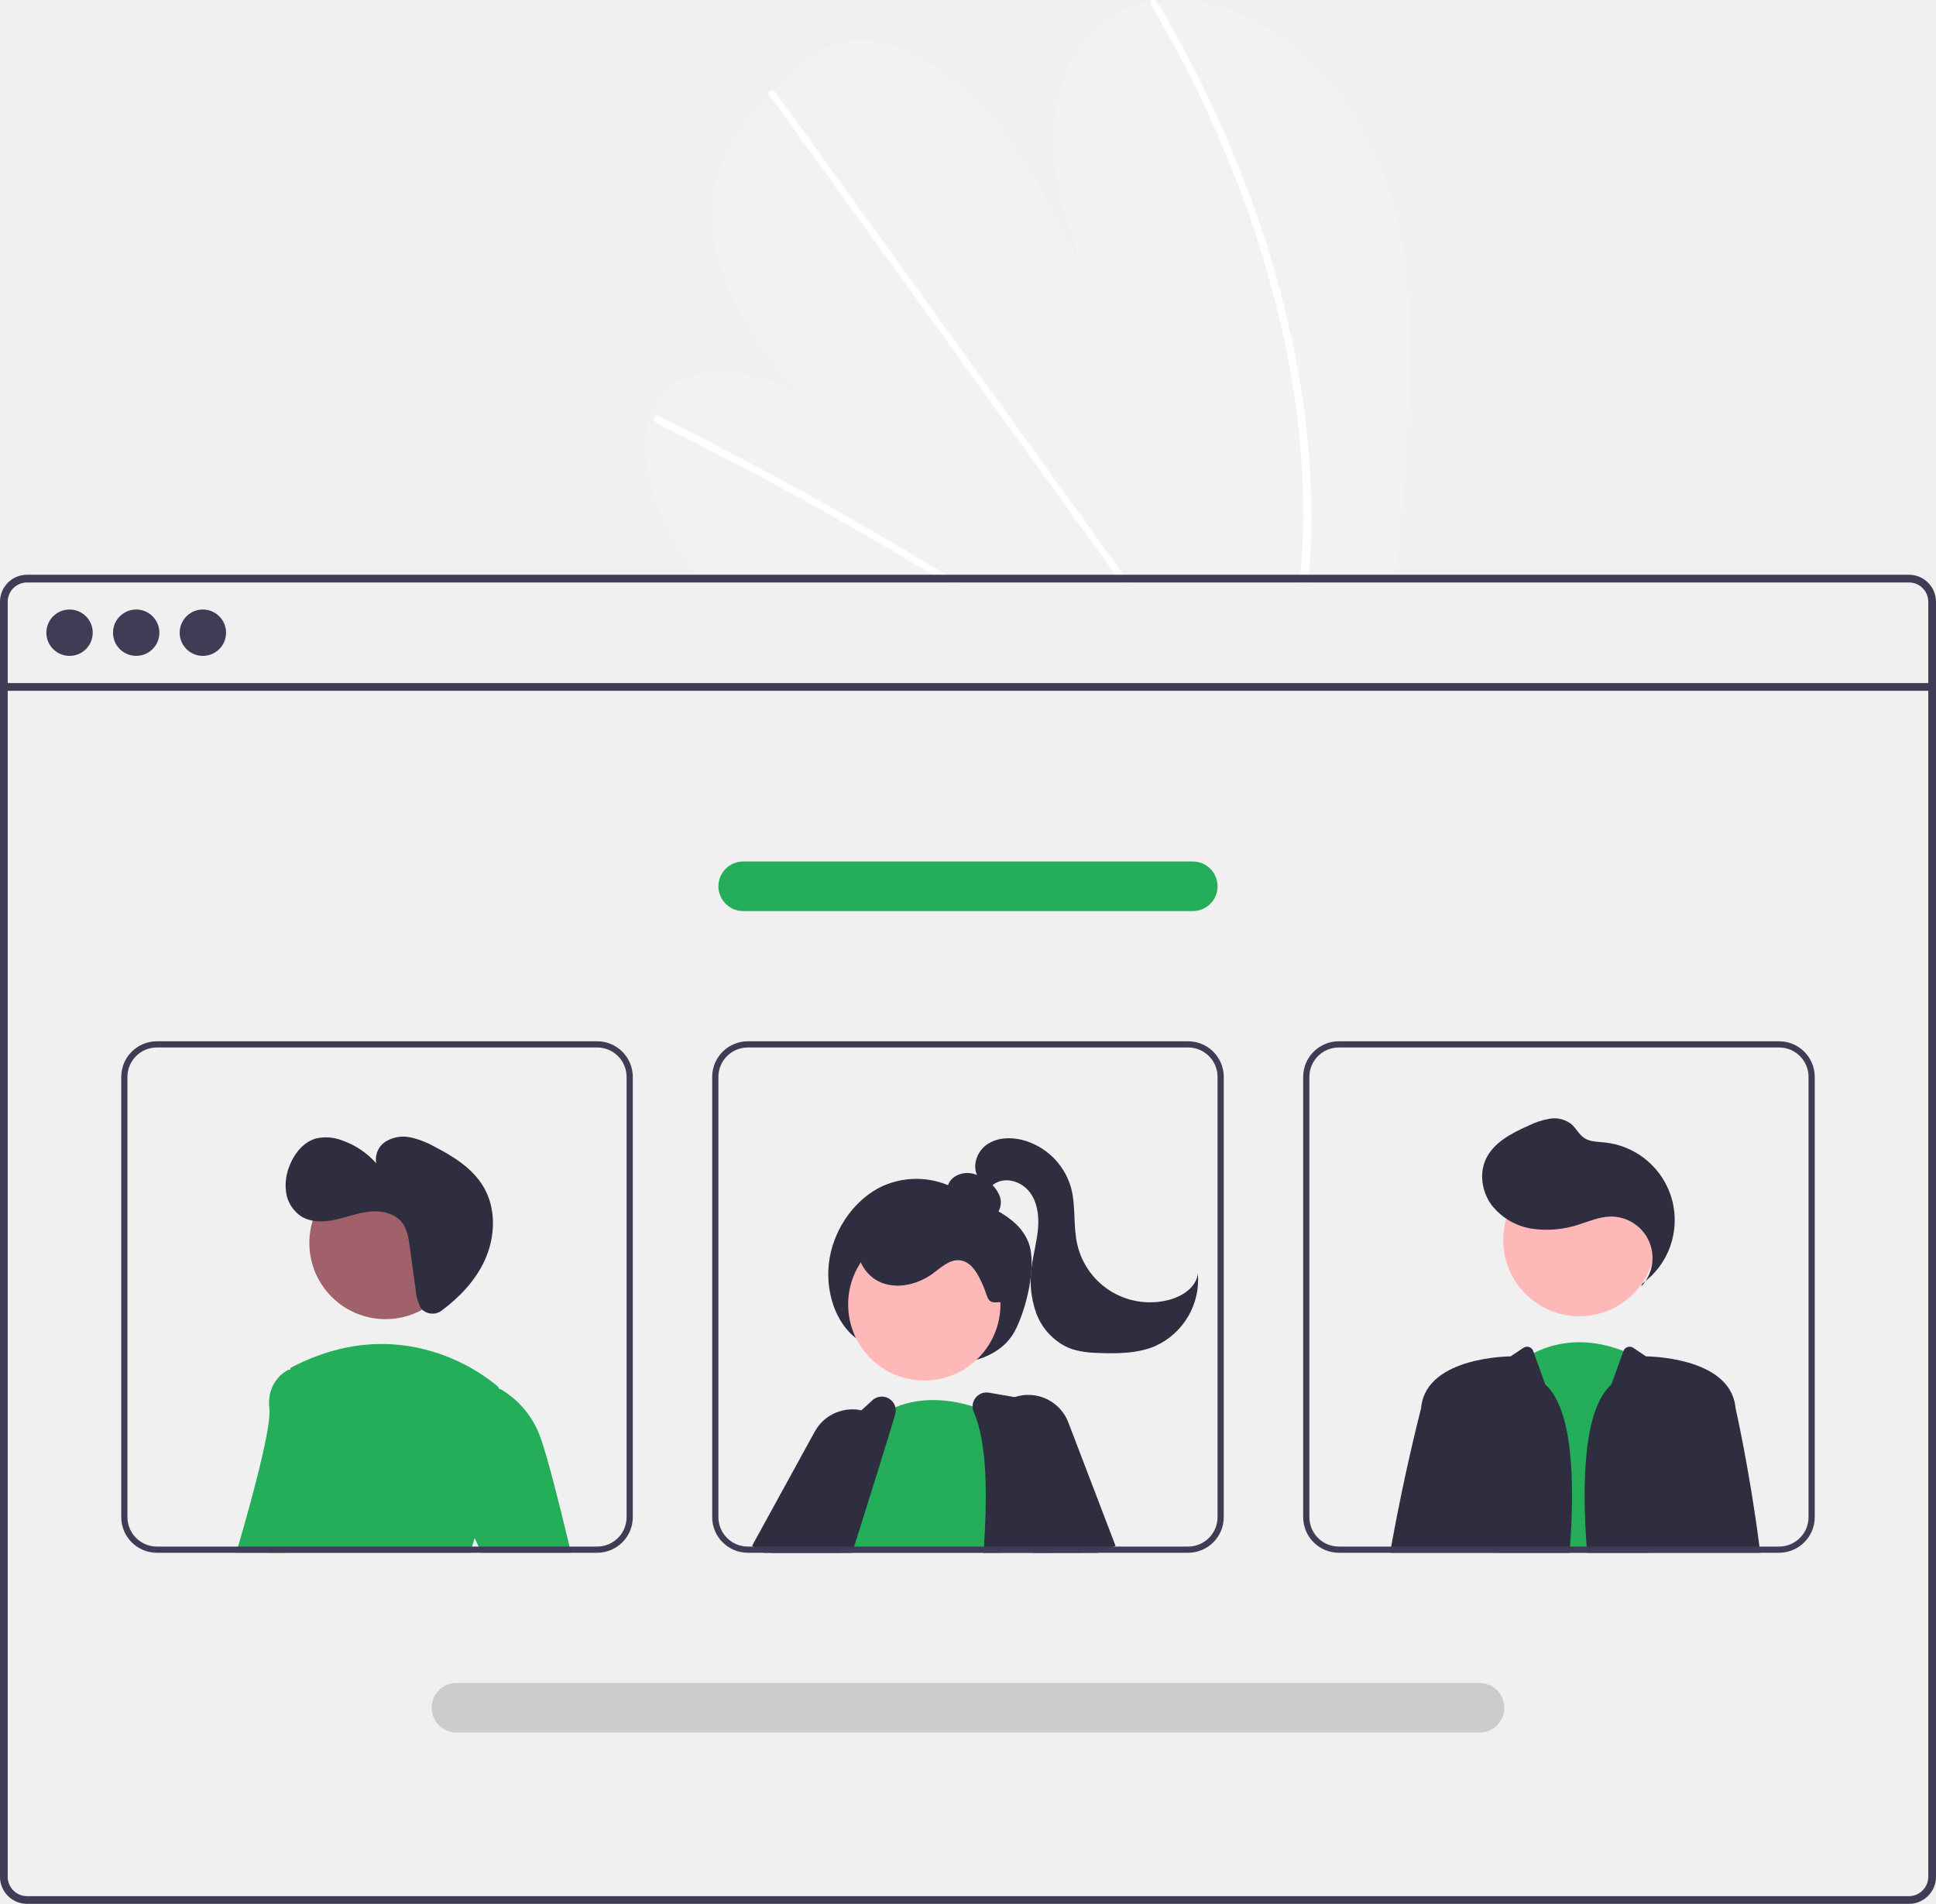
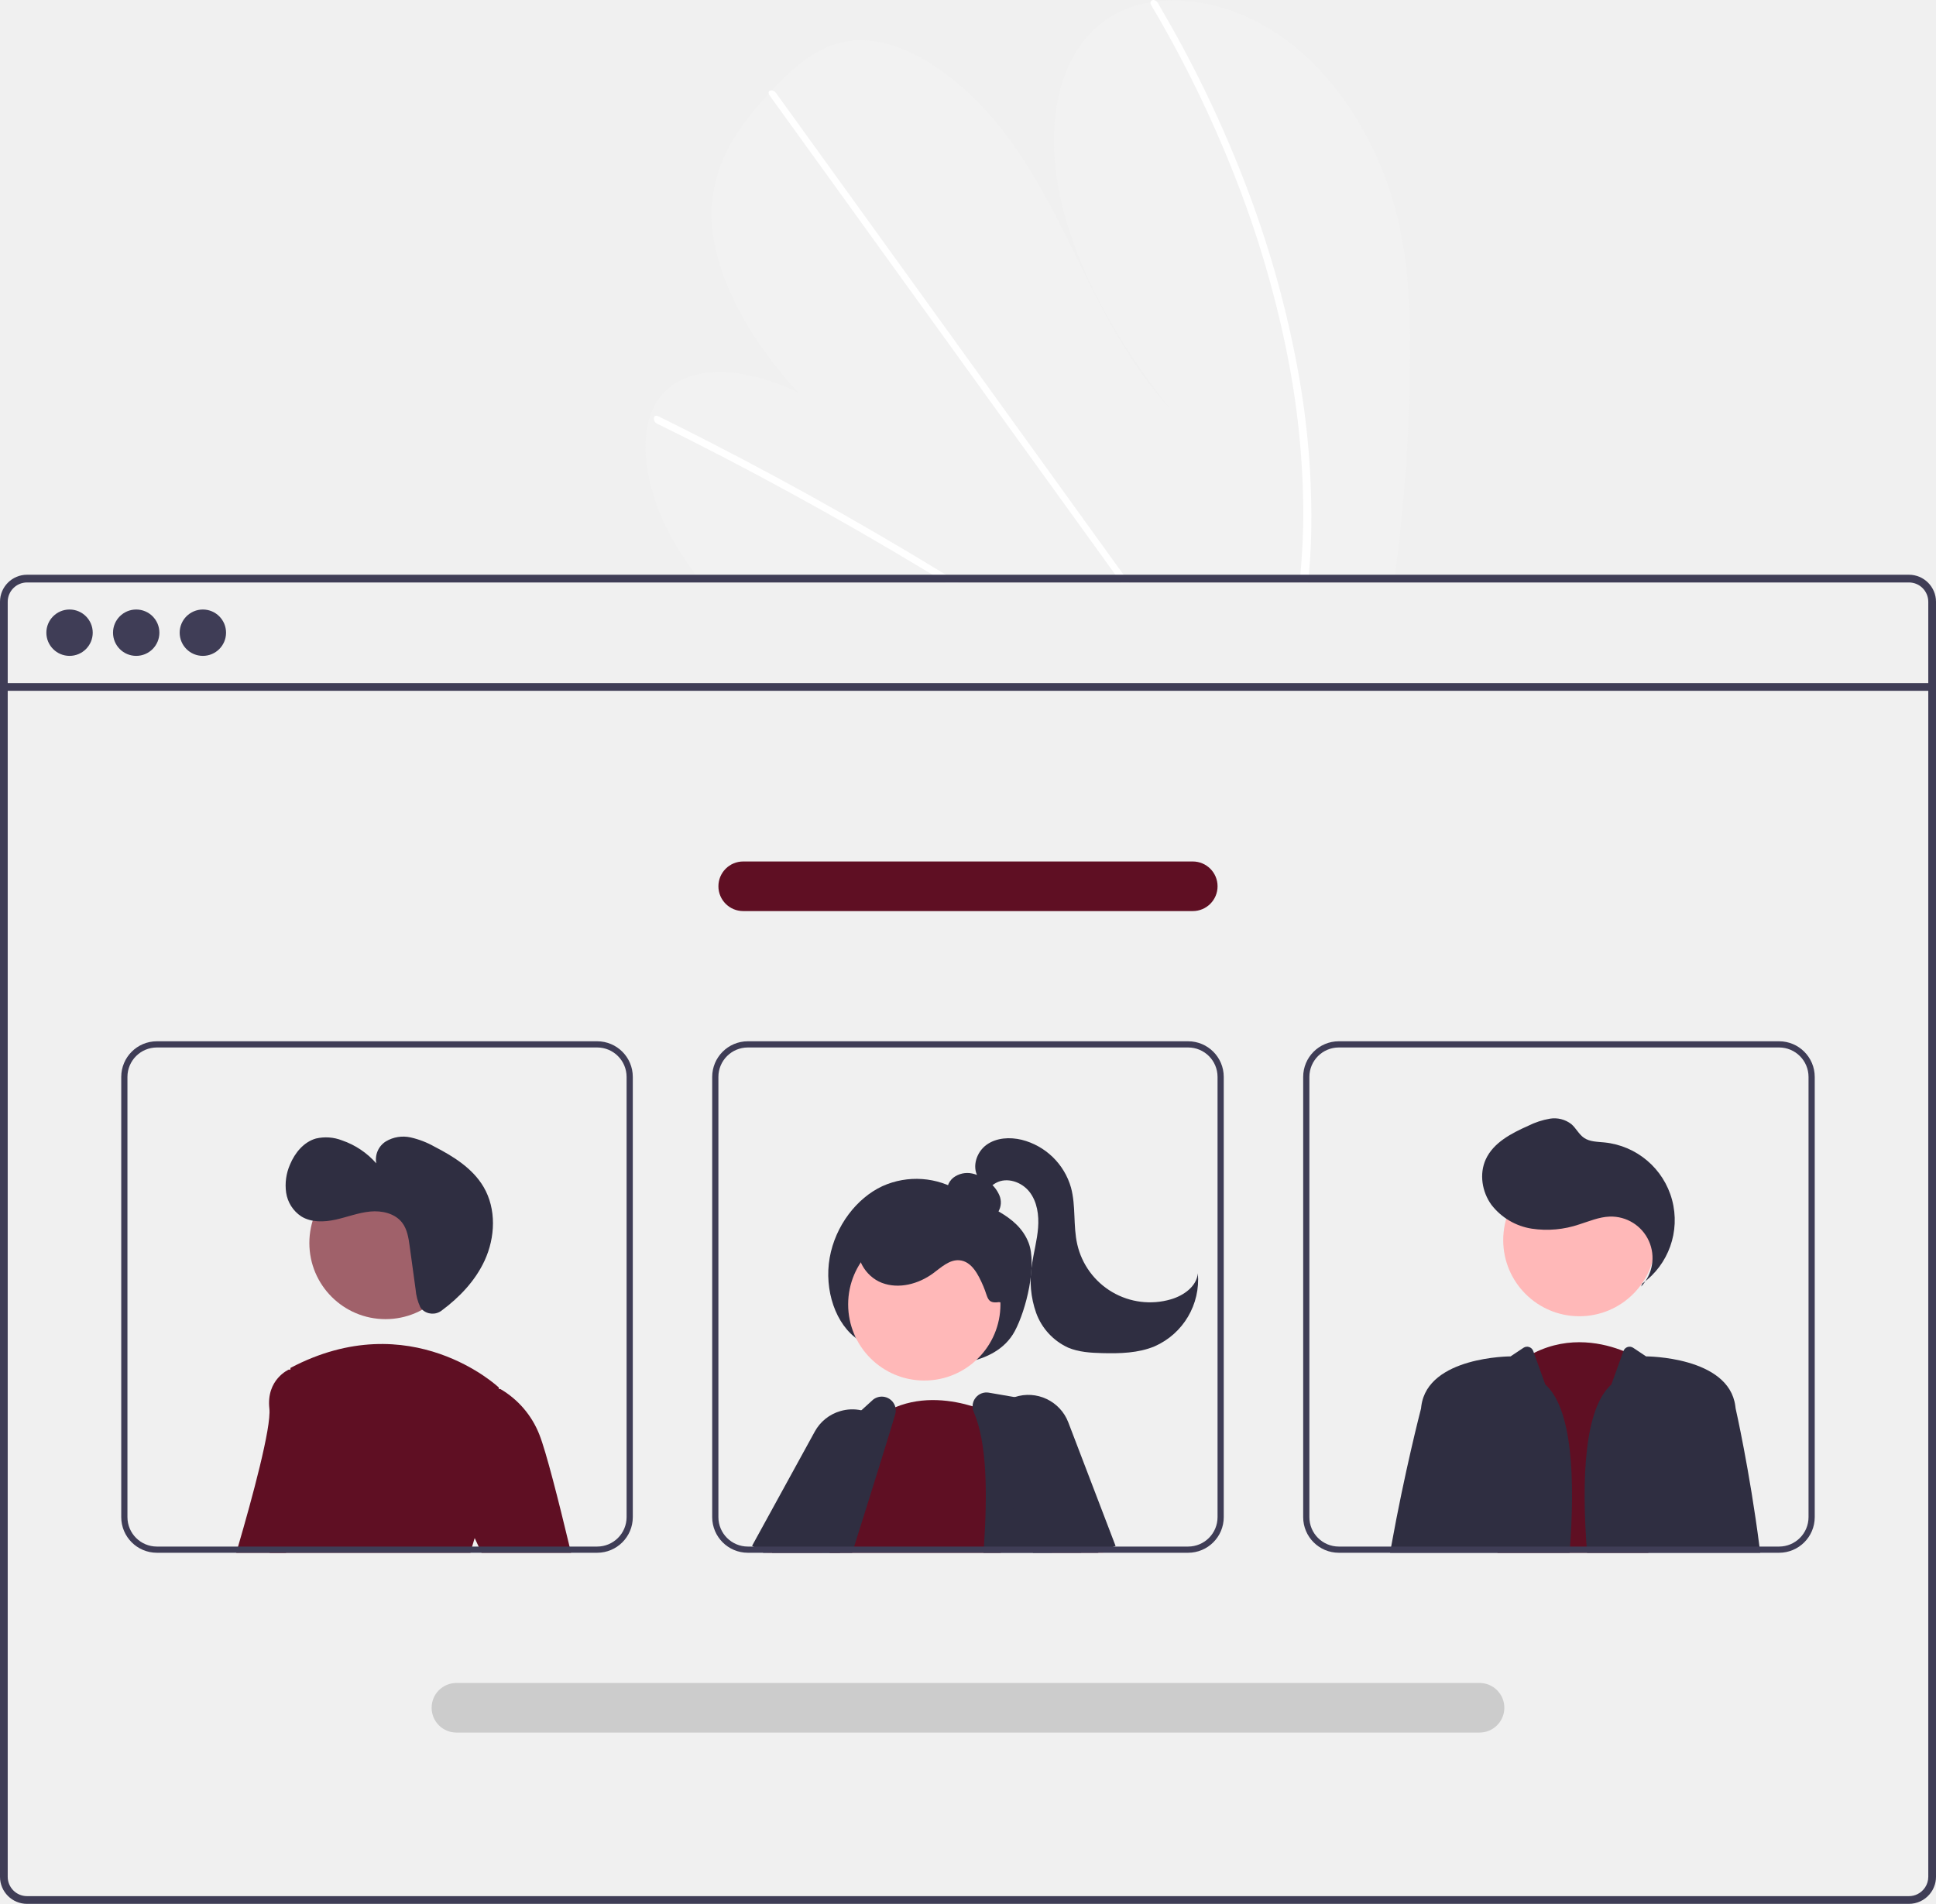
<svg xmlns="http://www.w3.org/2000/svg" id="aff82094-dd84-4d6a-a3ba-e579cac0668b" data-name="Layer 1" width="624.45" height="614.164" viewBox="0 0 624.45 614.164">
  <path d="M742.585,257.032a554.594,554.594,0,0,1-4.83,71.29c-.11.83-.23,1.66-.34,2.49H514.135c-.66-.82-1.31-1.65-1.94-2.49-2.1-2.78-4.07-5.64-5.88-8.6-8.7-14.26-12.74-30.99-8.85-42.57l.07-.18a20.282,20.282,0,0,1,3.92-6.9c8.96-10.2,27.2-8.61,43.79-.51-14.93-16.16-26.86-36.59-27.86-54.88-.98-17.84,8.28-30.64,18.34-41.53.33-.36.66-.71.99-1.06.16-.18.33-.35.49-.53,7.85-8.3,17.01-16.49,30.34-15.58,14.62,1,30.89,13.15,42.33,27.35,11.44,14.19,19.08,30.34,26.82,46.1,7.75,15.75,16.13,31.9,28.5,45.33-16.77-20.97-30.33-44.86-35.42-68.14s-.85-45.69,13.93-56.75a34.713,34.713,0,0,1,15.17-6.22c.64-.11,1.29-.2,1.95-.28,13.73-1.64,30.16,3.02,44.18,14.3,15.44,12.42,26.2,30.9,31.6,48.47C742.005,223.712,742.665,240.652,742.585,257.032Z" transform="translate(-287.7751 -142.9181)" fill="#f2f2f2" />
  <path d="M596.915,330.812h-4.27q-2.041-1.26-4.1-2.49c-.85-.53-1.71-1.04-2.57-1.56q-21.315-12.855-42.89-24.65-21.555-11.805-43.32-22.51a1.789,1.789,0,0,1-1.04-2.04.516.516,0,0,1,.07-.15c.2-.38.65-.54,1.31-.22,1.78.88,3.57,1.76,5.35,2.66q21.825,10.89,43.47,22.88,21.63,11.985,43.02,25.04c.3.18.6.37.9.55C594.205,329.152,595.555,329.982,596.915,330.812Z" transform="translate(-287.7751 -142.9181)" fill="#fff" />
  <path d="M651.965,330.812h-2.64c-.6-.83-1.19-1.66-1.79-2.49q-21.149-29.31-42.29-58.62-34.62-47.985-69.22-95.97a1.7,1.7,0,0,1-.3-.58c-.2-.71.32-1.13.99-1.06a2.006,2.006,0,0,1,1.4.88q19.41,26.91,38.81,53.8,34.44,47.745,68.87,95.48c1.46,2.02,2.92,4.05,4.38,6.07C650.775,329.152,651.375,329.982,651.965,330.812Z" transform="translate(-287.7751 -142.9181)" fill="#fff" />
  <path d="M710.695,315.152c-.11,4.45-.38,8.83-.74,13.17q-.105,1.245-.21,2.49h-2.77c.08-.83.16-1.66.23-2.49.55-6.27.93-12.61.95-19.12a266.656,266.656,0,0,0-5.55-53.72,334.665,334.665,0,0,0-16.57-55.75,383.492,383.492,0,0,0-26.91-55.1,1.476,1.476,0,0,1-.25-.98c.11-.79,1.16-1.03,1.95-.28a2.293,2.293,0,0,1,.4.5q1.935,3.285,3.8,6.59a383.227,383.227,0,0,1,25.77,55.3,333.082,333.082,0,0,1,15.47,55.84A263.074,263.074,0,0,1,710.695,315.152Z" transform="translate(-287.7751 -142.9181)" fill="#fff" />
  <path d="M903.495,328.322h-607a8.728,8.728,0,0,0-8.72,8.72V748.362a8.728,8.728,0,0,0,8.72,8.72h607a8.712,8.712,0,0,0,6.63-3.06,2.046,2.046,0,0,0,.19-.24,8.167,8.167,0,0,0,1.25-2.11,8.507,8.507,0,0,0,.66-3.31V337.042A8.73,8.73,0,0,0,903.495,328.322Zm6.24,420.04a6.175,6.175,0,0,1-1.03,3.42,6.446,6.446,0,0,1-2.36,2.12,6.184,6.184,0,0,1-2.85.69h-607a6.238,6.238,0,0,1-6.23-6.23V337.042a6.238,6.238,0,0,1,6.23-6.23h607a6.239,6.239,0,0,1,6.24,6.23Z" transform="translate(-287.7751 -142.9181)" fill="#3f3d56" />
  <rect x="1.243" y="220.353" width="621.957" height="2.493" fill="#3f3d56" />
  <circle cx="22.432" cy="204.1" r="7.478" fill="#3f3d56" />
  <circle cx="43.932" cy="204.1" r="7.478" fill="#3f3d56" />
  <circle cx="65.433" cy="204.1" r="7.478" fill="#3f3d56" />
  <path d="M564.752,575.192c-7.479-4.869-11.199-16.184-9.367-26.531s8.734-19.261,17.008-23.104a26.649,26.649,0,0,1,25.228,1.793c7.587,4.639,18.317,7.18,21.92,16.462,2.769,7.133-.743,21.617-4.469,28.546-3.221,5.988-9.341,8.727-15.091,9.918a45.34,45.34,0,0,1-36.669-8.461Z" transform="translate(-287.7751 -142.9181)" fill="#2f2e41" />
  <polygon points="273.076 487.234 267.096 497.544 266.306 498.904 265.156 500.904 247.526 500.904 248.716 498.904 251.796 493.714 258.976 481.594 267.106 484.844 273.076 487.234" fill="#ffb8b8" />
  <path d="M533.981,643.822l-3.22-2-.4-.25,20.21-36.83a13.731,13.731,0,0,1,8.25-6.62,13.575,13.575,0,0,1,6.78-.25,13.354,13.354,0,0,1,3.74,1.4,13.089,13.089,0,0,1,1.39.88,13.349,13.349,0,0,1,4.1,4.62,13.817,13.817,0,0,1-.42,13.95l-7.79,12.45-6.66,10.65-1.25,2h-24.73Z" transform="translate(-287.7751 -142.9181)" fill="#2f2e41" />
  <circle cx="298.13" cy="420.784" r="24.561" fill="#ffb8b8" />
-   <path d="M610.561,643.822h-55.21l.25-.71q-.21-.645-.39-1.29c-.13-.45-.24-.91-.34-1.36a30.194,30.194,0,0,1,.01-12.7c3.05-14.98,15.22-27.15,15.22-27.15.21-.16.42-.31.63-.46a27.785,27.785,0,0,1,5.85-3.28c9.04-3.75,18.52-2.24,24.89-.3a49.669,49.669,0,0,1,6.49,2.47c.74.35,1.14.57,1.14.57l.63,19.21.76,23Z" transform="translate(-287.7751 -142.9181)" fill="#24ae59" />
+   <path d="M610.561,643.822h-55.21l.25-.71q-.21-.645-.39-1.29c-.13-.45-.24-.91-.34-1.36a30.194,30.194,0,0,1,.01-12.7c3.05-14.98,15.22-27.15,15.22-27.15.21-.16.42-.31.63-.46a27.785,27.785,0,0,1,5.85-3.28c9.04-3.75,18.52-2.24,24.89-.3a49.669,49.669,0,0,1,6.49,2.47c.74.35,1.14.57,1.14.57l.63,19.21.76,23Z" transform="translate(-287.7751 -142.9181)" fill="#5f0f23" />
  <path d="M636.101,641.822l-4.22-21.46-4.26-21.64a4.519,4.519,0,0,0-3.65-3.57l-8.92-1.54-8.3-1.43a4.459,4.459,0,0,0-4.31,1.65,4.41,4.41,0,0,0-.97,2.74,4.521,4.521,0,0,0,.37,1.79c4.33,10.1,4.41,26.09,3.31,43.46-.05.66-.09,1.33-.14,2H636.501Z" transform="translate(-287.7751 -142.9181)" fill="#2f2e41" />
  <path d="M576.581,596.872a4.527,4.527,0,0,0-7.15-2.48l-3.83,3.48-15.68,14.28a4.345,4.345,0,0,0-1.12,1.59c-1.77,4.23-5.22,12.58-9.23,22.89q-.975,2.52-2.01,5.19c-.24.66-.5,1.33-.76,2h25.84c.21-.67.42-1.34.63-2,1.15-3.63,2.27-7.19,3.35-10.65,3.16-10.05,6.01-19.18,8.21-26.4q.915-3,1.67-5.54A4.528,4.528,0,0,0,576.581,596.872Z" transform="translate(-287.7751 -142.9181)" fill="#2f2e41" />
  <polygon points="354.126 500.904 355.796 500.904 355.566 500.344 354.956 498.904 345.546 476.574 344.106 477.444 332.546 484.434 338.476 498.904 339.296 500.904 348.726 500.904 354.126 500.904" fill="#ffb8b8" />
  <path d="M632.361,601.782a13.821,13.821,0,0,0-17.31-8.17,12.41,12.41,0,0,0-1.27.5,13.647,13.647,0,0,0-5.82,4.93,13.205,13.205,0,0,0-1.43,2.77,13.742,13.742,0,0,0,.31,10.57l2.89,6.44,10.34,23,.9,2H641.901l1.44-.56,3.74-1.44.52-.2Z" transform="translate(-287.7751 -142.9181)" fill="#2f2e41" />
  <path d="M605.195,535.494a4.063,4.063,0,0,0,4.622-1.754,5.851,5.851,0,0,0,.338-5.143,10.736,10.736,0,0,0-3.195-4.215,12.406,12.406,0,0,0-5.617-2.908,7.461,7.461,0,0,0-6.053,1.331,5.377,5.377,0,0,0-1.826,5.722c.636,1.844,2.358,3.08,4.079,4a27.094,27.094,0,0,0,11.038,3.138Z" transform="translate(-287.7751 -142.9181)" fill="#2f2e41" />
  <path d="M609.973,562.969c-3.949.544-3.442-1.465-5.023-5.124s-3.698-8.002-7.667-8.373c-3.252-.304-5.932,2.296-8.567,4.227-4.696,3.441-11.025,5.126-16.469,3.061s-9.227-8.553-7.161-13.996a11.943,11.943,0,0,1,6.907-6.529,24.028,24.028,0,0,1,9.623-1.337,49.647,49.647,0,0,1,20.864,5.341c4.472,2.272,8.826,5.523,10.522,10.244s2.813,11.355-2.038,12.632Z" transform="translate(-287.7751 -142.9181)" fill="#2f2e41" />
  <path d="M603.177,522.509c-1.952-3.397-.341-8.059,2.853-10.329s7.477-2.493,11.288-1.582a22.166,22.166,0,0,1,15.9,15.411c1.617,5.941.656,12.322,2.025,18.326A24.049,24.049,0,0,0,665.466,562.06c4.102-1.205,8.271-4.133,8.674-8.389A23.518,23.518,0,0,1,660.212,577.22c-5.285,2.205-11.18,2.348-16.905,2.201-3.731-.096-7.546-.32-10.988-1.764A19.667,19.667,0,0,1,621.986,566.454a31.129,31.129,0,0,1-1.375-15.435c.563-4.028,1.684-7.977,1.997-12.032s-.281-8.386-2.781-11.594-7.276-4.847-10.83-2.87c-1.429.795-2.581,2.093-4.133,2.605s-3.752-.388-3.611-2.017Z" transform="translate(-287.7751 -142.9181)" fill="#2f2e41" />
-   <path d="M770.781,643.822l.19-2,5.64-58.68a35.917,35.917,0,0,1,5.93-3.77c11.61-5.85,22.81-3.05,28.87-.63a31.591,31.591,0,0,1,4.64,2.27l3.3,60.81.11,2Z" transform="translate(-287.7751 -142.9181)" fill="#24ae59" />
+   <path d="M770.781,643.822l.19-2,5.64-58.68a35.917,35.917,0,0,1,5.93-3.77c11.61-5.85,22.81-3.05,28.87-.63a31.591,31.591,0,0,1,4.64,2.27l3.3,60.81.11,2Z" transform="translate(-287.7751 -142.9181)" fill="#5f0f23" />
  <circle cx="509.419" cy="400.045" r="24.561" fill="#ffb8b8" />
  <path d="M817.122,557.94a13.369,13.369,0,0,0-10.145-22.564c-3.396.114-6.596,1.503-9.838,2.523a32.535,32.535,0,0,1-15.285,1.376,20.41,20.41,0,0,1-13.016-7.686c-3.039-4.177-3.986-9.969-1.84-14.667,2.478-5.423,8.268-8.412,13.714-10.84a25.063,25.063,0,0,1,6.962-2.288,8.929,8.929,0,0,1,6.926,1.746c1.53,1.316,2.427,3.295,4.093,4.436,1.875,1.284,4.31,1.25,6.571,1.477a25.205,25.205,0,0,1,12.208,45.54Z" transform="translate(-287.7751 -142.9181)" fill="#2f2e41" />
  <path d="M786.201,589.532l-3.66-10.16-.229-.633a2.104,2.104,0,0,0-3.146-1.037l-4.155,2.77s-26.65,0-28.79,15.99c-.03.25-.07.53-.1.83a.155.155,0,0,1-.01.04c-.27,1.05-5.3,20.49-9.62,44.49-.12.66-.24,1.33-.36,2h57.91v-0C795.926,619.713,794.871,597.297,786.201,589.532Z" transform="translate(-287.7751 -142.9181)" fill="#2f2e41" />
  <path d="M855.281,641.822c-3.16-24.62-7.68-44.53-7.68-44.53-.04-.3-.08-.58-.11-.83-2.13-15.99-28.78-15.99-28.78-15.99l-4.153-2.769a2.104,2.104,0,0,0-3.147,1.039l-3.89,10.79c-8.67,7.765-9.725,30.181-7.84,54.289l0.0.001h55.85C855.451,643.152,855.361,642.482,855.281,641.822Z" transform="translate(-287.7751 -142.9181)" fill="#2f2e41" />
-   <path d="M386.201,585.762l-5.94,56.06-.21,2H363.981c.19-.65.38-1.32.58-2,4.56-15.64,10.77-38.47,10.1-44.52-1.05-9.44,6.3-12.59,6.3-12.59l.46.09Z" transform="translate(-287.7751 -142.9181)" fill="#24ae59" />
+   <path d="M386.201,585.762l-5.94,56.06-.21,2H363.981c.19-.65.38-1.32.58-2,4.56-15.64,10.77-38.47,10.1-44.52-1.05-9.44,6.3-12.59,6.3-12.59l.46.09Z" transform="translate(-287.7751 -142.9181)" fill="#5f0f23" />
  <circle cx="124.343" cy="400.979" r="24.561" fill="#a0616a" />
-   <path d="M443.911,631.922a40.266,40.266,0,0,0-3.03,7.16c-.29.88-.57,1.8-.83,2.74-.19.65-.36,1.32-.53,2H374.741c.09-.66.17-1.33.26-2,3.31-26.15,5.99-52.69,6.42-57.02.04-.41.06-.62.06-.62,38.82-20.46,67.15,6.3,67.15,6.3s.04.19.1.56C449.351,594.782,452.511,616.622,443.911,631.922Z" transform="translate(-287.7751 -142.9181)" fill="#24ae59" />
-   <path d="M440.881,639.082l-4.32-9.26,1.05-36.72,11.12-2.06.39-.07a29.445,29.445,0,0,1,12.62,14.72c2.16,5.4,6.27,21.64,9.74,36.13.16.67.32,1.34.48,2H443.091l-.93-2Z" transform="translate(-287.7751 -142.9181)" fill="#24ae59" />
+   <path d="M443.911,631.922a40.266,40.266,0,0,0-3.03,7.16c-.29.88-.57,1.8-.83,2.74-.19.65-.36,1.32-.53,2H374.741c.09-.66.17-1.33.26-2,3.31-26.15,5.99-52.69,6.42-57.02.04-.41.06-.62.06-.62,38.82-20.46,67.15,6.3,67.15,6.3s.04.19.1.56C449.351,594.782,452.511,616.622,443.911,631.922Z" transform="translate(-287.7751 -142.9181)" fill="#5f0f23" />
+   <path d="M440.881,639.082l-4.32-9.26,1.05-36.72,11.12-2.06.39-.07a29.445,29.445,0,0,1,12.62,14.72c2.16,5.4,6.27,21.64,9.74,36.13.16.67.32,1.34.48,2H443.091l-.93-2Z" transform="translate(-287.7751 -142.9181)" fill="#5f0f23" />
  <path d="M480.391,478.822h-142.02a11.504,11.504,0,0,0-11.49,11.49v142.02a11.504,11.504,0,0,0,11.49,11.49h142.02a11.497,11.497,0,0,0,11.49-11.49v-142.02A11.497,11.497,0,0,0,480.391,478.822Zm9.49,153.51a9.498,9.498,0,0,1-9.49,9.49h-142.02a9.505,9.505,0,0,1-9.49-9.49v-142.02a9.505,9.505,0,0,1,9.49-9.49h142.02a9.498,9.498,0,0,1,9.49,9.49Zm-109.62,9.49-.21,2h59.47c.17-.68.34-1.35.53-2Z" transform="translate(-287.7751 -142.9181)" fill="#3f3d56" />
  <path d="M671.001,478.822h-142.02a11.504,11.504,0,0,0-11.49,11.49v142.02a11.504,11.504,0,0,0,11.49,11.49h142.02a11.497,11.497,0,0,0,11.49-11.49v-142.02A11.497,11.497,0,0,0,671.001,478.822Zm9.49,153.51a9.498,9.498,0,0,1-9.49,9.49h-142.02a9.505,9.505,0,0,1-9.49-9.49v-142.02a9.505,9.505,0,0,1,9.49-9.49h142.02a9.498,9.498,0,0,1,9.49,9.49Zm-125.28,9.49q.18.645.39,1.29l-.25.71h49.66c.05-.67.09-1.34.14-2Z" transform="translate(-287.7751 -142.9181)" fill="#3f3d56" />
  <path d="M861.621,478.822h-142.02a11.497,11.497,0,0,0-11.49,11.49v142.02a11.497,11.497,0,0,0,11.49,11.49h142.02a11.504,11.504,0,0,0,11.49-11.49v-142.02A11.504,11.504,0,0,0,861.621,478.822Zm9.49,153.51a9.504,9.504,0,0,1-9.49,9.49h-142.02a9.498,9.498,0,0,1-9.49-9.49v-142.02a9.498,9.498,0,0,1,9.49-9.49h142.02a9.504,9.504,0,0,1,9.49,9.49Zm-76.92,9.49c-.05.66-.1,1.33-.15,2h43.09c.08-.66.17-1.33.25-2Z" transform="translate(-287.7751 -142.9181)" fill="#3f3d56" />
  <path d="M764.996,701.822h-330a8,8,0,1,1,0-16h330a8,8,0,1,1,0,16Z" transform="translate(-287.7751 -142.9181)" fill="#ccc" />
-   <path d="M672.496,436.822h-145a8,8,0,0,1,0-16h145a8,8,0,0,1,0,16Z" transform="translate(-287.7751 -142.9181)" fill="#24ae59" />
+   <path d="M672.496,436.822h-145a8,8,0,0,1,0-16h145a8,8,0,0,1,0,16Z" transform="translate(-287.7751 -142.9181)" fill="#5f0f23" />
  <path d="M423.866,565.296a4.853,4.853,0,0,0,6.346.407c5.789-4.291,10.87-9.632,13.878-16.147,3.446-7.465,3.831-16.625-.324-23.72-3.512-5.998-9.714-9.868-15.896-13.046a28.271,28.271,0,0,0-7.674-2.958,10.937,10.937,0,0,0-7.952,1.283,6.868,6.868,0,0,0-3.101,7.091A25.847,25.847,0,0,0,398.111,510.8a14.267,14.267,0,0,0-8.425-.611c-3.923,1.113-6.786,4.598-8.353,8.362a16.724,16.724,0,0,0-1.262,9.125,11.147,11.147,0,0,0,4.871,7.635c3.243,2.007,7.381,1.862,11.105,1.042s7.33-2.246,11.126-2.606,8.024.586,10.335,3.62c1.627,2.137,2.045,4.928,2.41,7.589l1.9,13.839a16.881,16.881,0,0,0,1.51,5.783A3.333,3.333,0,0,0,423.866,565.296Z" transform="translate(-287.7751 -142.9181)" fill="#2f2e41" />
</svg>
